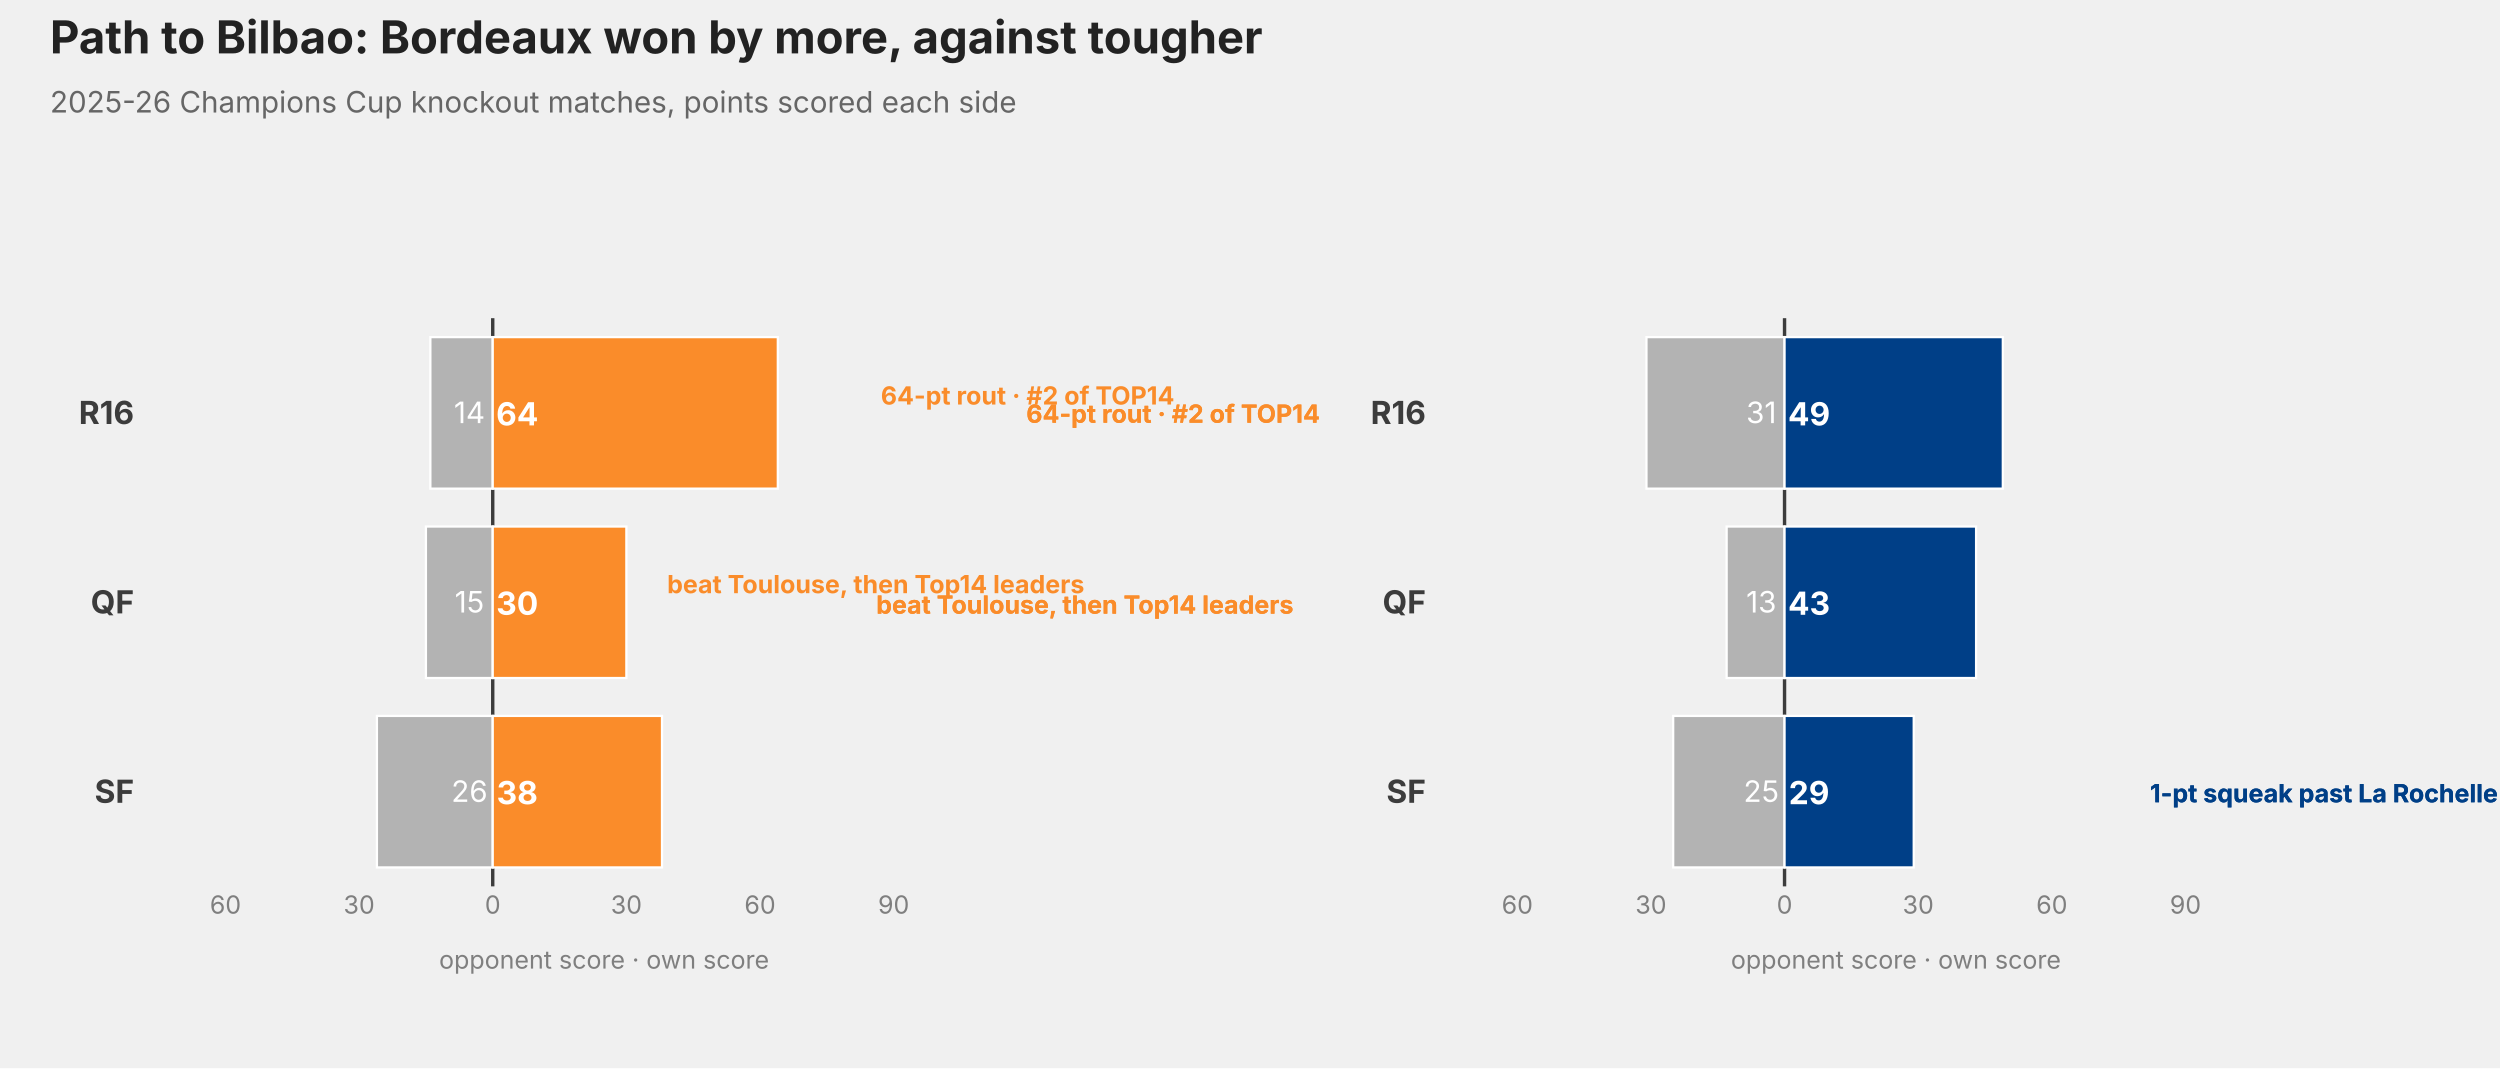
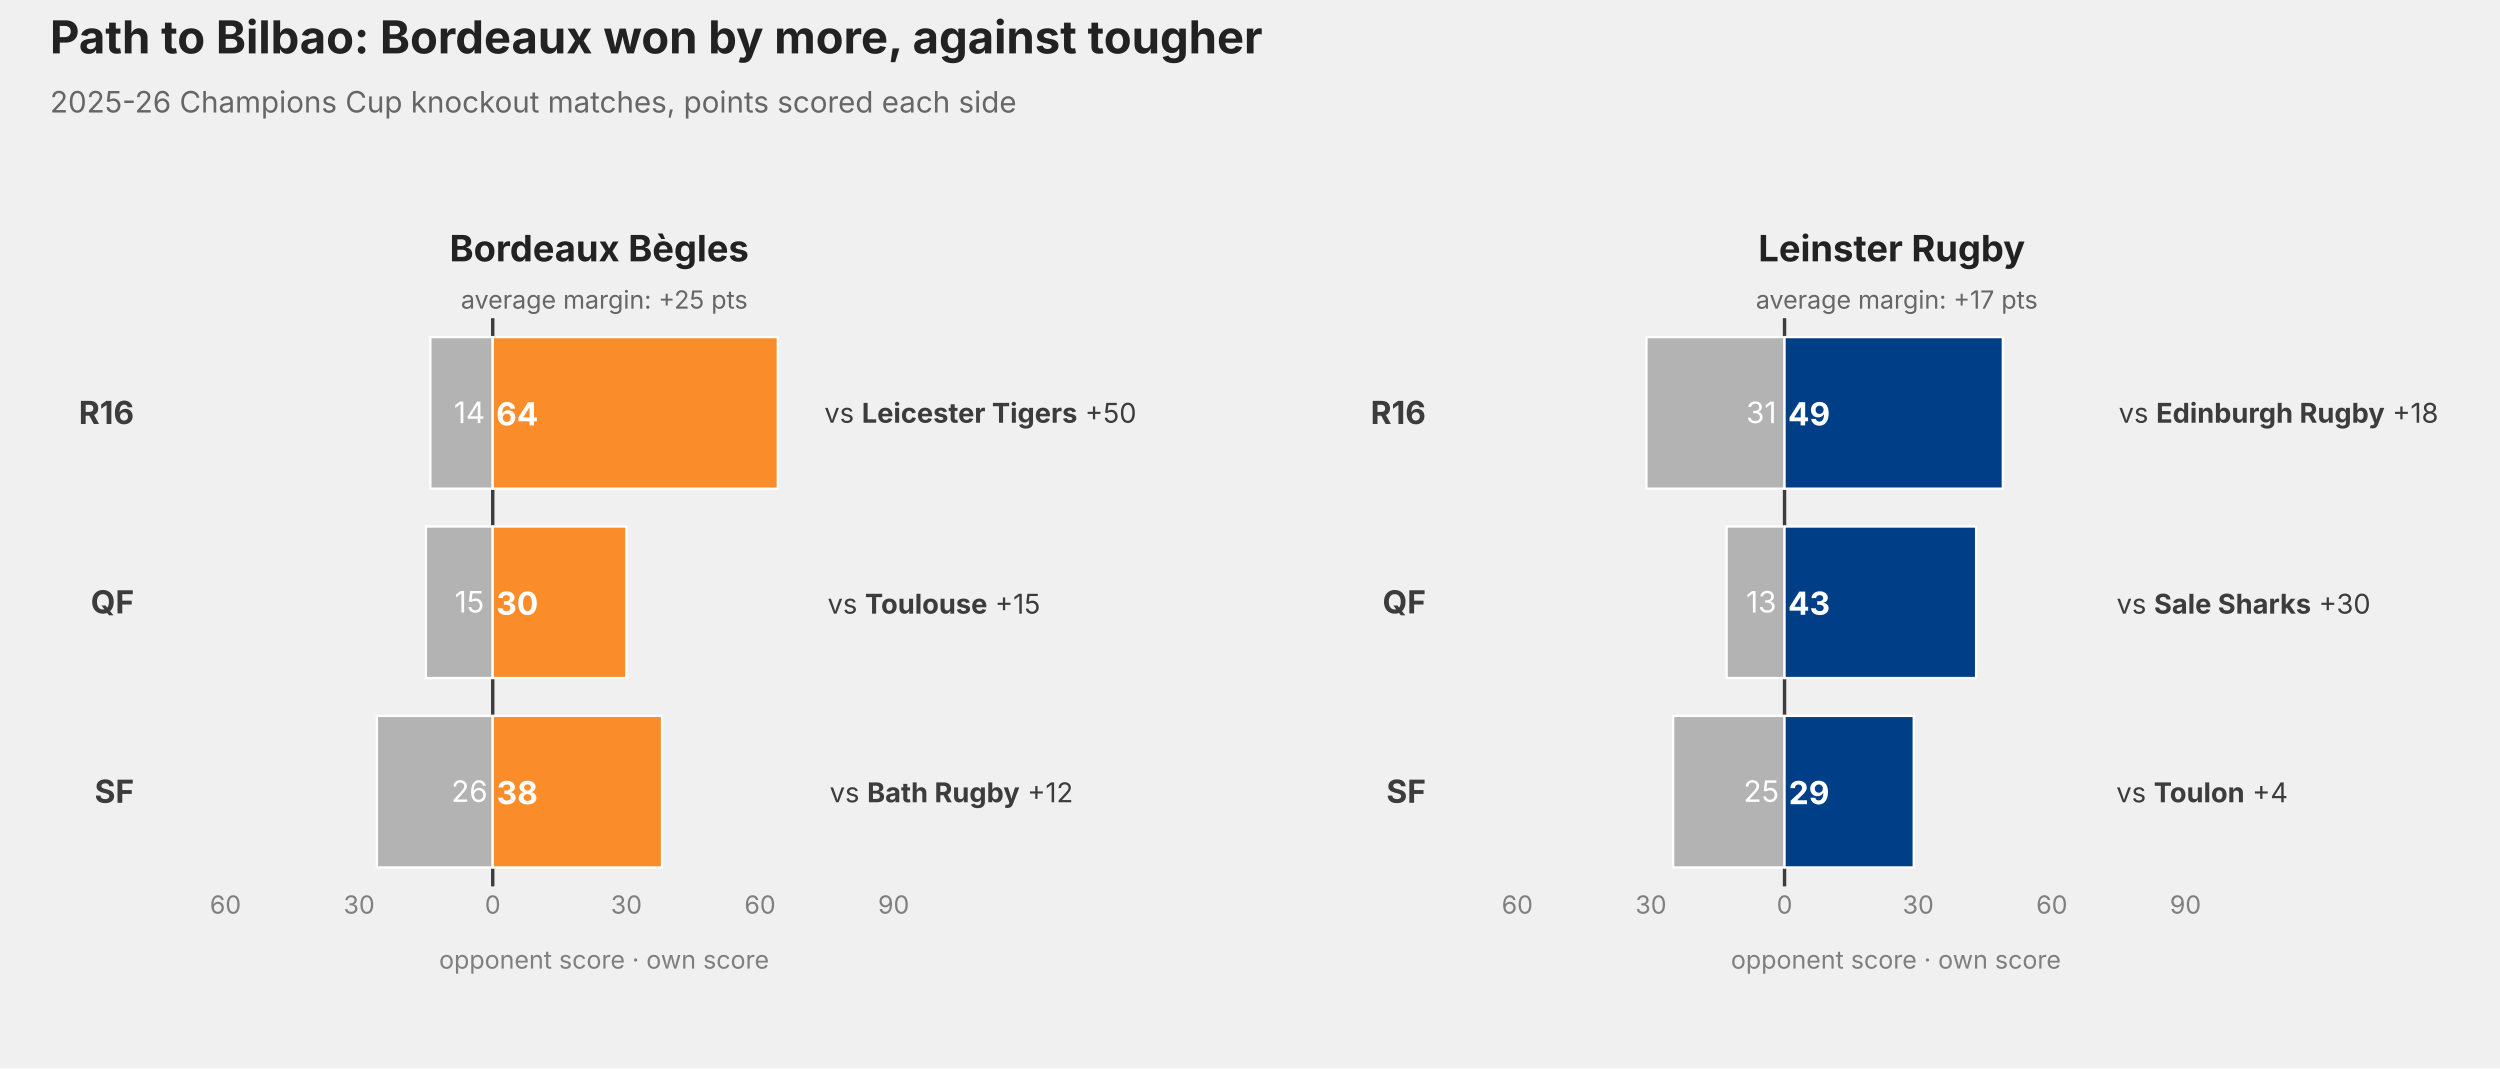
<svg xmlns="http://www.w3.org/2000/svg" class="main-svg" width="1100" height="470" style="" viewBox="0 0 1100 470">
  <rect x="0" y="0" width="1100" height="470" style="fill: rgb(240, 240, 240); fill-opacity: 1;" />
-   <defs id="defs-2d43cb">
+   <defs id="defs-2eaed5">
    <g class="clips">
-       <clipPath id="clip2d43cbxyplot" class="plotclip">
+       <clipPath id="clip2eaed5xyplot" class="plotclip">
        <rect width="411.6" height="250" />
      </clipPath>
-       <clipPath id="clip2d43cbx2y2plot" class="plotclip">
+       <clipPath id="clip2eaed5x2y2plot" class="plotclip">
        <rect width="411.6" height="250" />
      </clipPath>
-       <clipPath class="axesclip" id="clip2d43cbx">
+       <clipPath class="axesclip" id="clip2eaed5x">
        <rect x="60" y="0" width="411.6" height="470" />
      </clipPath>
-       <clipPath class="axesclip" id="clip2d43cby">
+       <clipPath class="axesclip" id="clip2eaed5y">
        <rect x="0" y="140" width="1100" height="250" />
      </clipPath>
-       <clipPath class="axesclip" id="clip2d43cbxy">
+       <clipPath class="axesclip" id="clip2eaed5xy">
        <rect x="60" y="140" width="411.6" height="250" />
      </clipPath>
-       <clipPath class="axesclip" id="clip2d43cby2">
+       <clipPath class="axesclip" id="clip2eaed5y2">
        <rect x="0" y="140" width="1100" height="250" />
      </clipPath>
-       <clipPath class="axesclip" id="clip2d43cbxy2">
+       <clipPath class="axesclip" id="clip2eaed5xy2">
        <rect x="60" y="140" width="411.6" height="250" />
      </clipPath>
-       <clipPath class="axesclip" id="clip2d43cbx2">
+       <clipPath class="axesclip" id="clip2eaed5x2">
        <rect x="628.4" y="0" width="411.6" height="470" />
      </clipPath>
-       <clipPath class="axesclip" id="clip2d43cbx2y">
+       <clipPath class="axesclip" id="clip2eaed5x2y">
        <rect x="628.4" y="140" width="411.6" height="250" />
      </clipPath>
-       <clipPath class="axesclip" id="clip2d43cbx2y2">
+       <clipPath class="axesclip" id="clip2eaed5x2y2">
        <rect x="628.4" y="140" width="411.6" height="250" />
      </clipPath>
    </g>
    <g class="gradients" />
    <g class="patterns" />
  </defs>
  <g class="bglayer" />
  <g class="layer-below">
    <g class="imagelayer" />
    <g class="shapelayer" />
  </g>
  <g class="cartesianlayer">
    <g class="subplot xy">
      <g class="layer-subplot">
        <g class="shapelayer" />
        <g class="imagelayer" />
      </g>
      <g class="minor-gridlayer">
        <g class="x" />
        <g class="y" />
      </g>
      <g class="gridlayer">
        <g class="x" />
        <g class="y" />
      </g>
      <g class="zerolinelayer">
        <path class="xzl zl crisp" transform="translate(216.8,0)" d="M0,140v250" style="stroke: rgb(60, 60, 60); stroke-opacity: 1; stroke-width: 1.5px;" />
      </g>
      <g class="layer-between">
        <g class="shapelayer" />
        <g class="imagelayer" />
      </g>
      <path class="xlines-below" />
      <path class="ylines-below" />
      <g class="overlines-below" />
      <g class="xaxislayer-below" />
      <g class="yaxislayer-below" />
      <g class="overaxes-below" />
      <g class="overplot">
-         <g class="xy" transform="translate(60,140)" clip-path="url(#clip2d43cbxyplot)">
+         <g class="xy" transform="translate(60,140)" clip-path="url(#clip2eaed5xyplot)">
          <g class="barlayer mlayer">
            <g class="trace bars" style="opacity: 1;">
              <g class="points">
                <g class="point">
                  <path d="M129.36,8.33V75H156.8V8.33Z" style="vector-effect: none; opacity: 1; stroke-width: 1px; fill: rgb(179, 179, 179); fill-opacity: 1; stroke: rgb(255, 255, 255); stroke-opacity: 1;" />
                  <text class="bartext bartext-inside" text-anchor="middle" data-notex="1" x="0" y="0" style="font-family: Inter, 'Helvetica Neue', Arial, sans-serif; font-size: 13px; fill: rgb(255, 255, 255); fill-opacity: 1; white-space: pre;" transform="translate(146.5656,46.165)">14</text>
                </g>
                <g class="point">
                  <path d="M127.4,91.67V158.33H156.8V91.67Z" style="vector-effect: none; opacity: 1; stroke-width: 1px; fill: rgb(179, 179, 179); fill-opacity: 1; stroke: rgb(255, 255, 255); stroke-opacity: 1;" />
                  <text class="bartext bartext-inside" text-anchor="middle" data-notex="1" x="0" y="0" style="font-family: Inter, 'Helvetica Neue', Arial, sans-serif; font-size: 13px; fill: rgb(255, 255, 255); fill-opacity: 1; white-space: pre;" transform="translate(146.5656,129.5)">15</text>
                </g>
                <g class="point">
                  <path d="M105.84,175V241.67H156.8V175Z" style="vector-effect: none; opacity: 1; stroke-width: 1px; fill: rgb(179, 179, 179); fill-opacity: 1; stroke: rgb(255, 255, 255); stroke-opacity: 1;" />
                  <text class="bartext bartext-inside" text-anchor="middle" data-notex="1" x="0" y="0" style="font-family: Inter, 'Helvetica Neue', Arial, sans-serif; font-size: 13px; fill: rgb(255, 255, 255); fill-opacity: 1; white-space: pre;" transform="translate(146.5656,212.835)">26</text>
                </g>
              </g>
            </g>
            <g class="trace bars" style="opacity: 1;">
              <g class="points">
                <g class="point">
                  <path d="M156.8,8.33V75H282.24V8.33Z" style="vector-effect: none; opacity: 1; stroke-width: 1px; fill: rgb(250, 140, 42); fill-opacity: 1; stroke: rgb(255, 255, 255); stroke-opacity: 1;" />
                  <text class="bartext bartext-inside" text-anchor="middle" data-notex="1" x="0" y="0" style="font-family: Inter, 'Helvetica Neue', Arial, sans-serif; font-size: 14px; fill: rgb(255, 255, 255); fill-opacity: 1; white-space: pre;" transform="translate(167.5891,47.165)">
                    <tspan style="font-weight:bold">64</tspan>
                  </text>
                </g>
                <g class="point">
                  <path d="M156.8,91.67V158.33H215.6V91.67Z" style="vector-effect: none; opacity: 1; stroke-width: 1px; fill: rgb(250, 140, 42); fill-opacity: 1; stroke: rgb(255, 255, 255); stroke-opacity: 1;" />
                  <text class="bartext bartext-inside" text-anchor="middle" data-notex="1" x="0" y="0" style="font-family: Inter, 'Helvetica Neue', Arial, sans-serif; font-size: 14px; fill: rgb(255, 255, 255); fill-opacity: 1; white-space: pre;" transform="translate(167.5891,130.5)">
                    <tspan style="font-weight:bold">30</tspan>
                  </text>
                </g>
                <g class="point">
                  <path d="M156.8,175V241.67H231.28V175Z" style="vector-effect: none; opacity: 1; stroke-width: 1px; fill: rgb(250, 140, 42); fill-opacity: 1; stroke: rgb(255, 255, 255); stroke-opacity: 1;" />
                  <text class="bartext bartext-inside" text-anchor="middle" data-notex="1" x="0" y="0" style="font-family: Inter, 'Helvetica Neue', Arial, sans-serif; font-size: 14px; fill: rgb(255, 255, 255); fill-opacity: 1; white-space: pre;" transform="translate(167.5891,213.835)">
                    <tspan style="font-weight:bold">38</tspan>
                  </text>
                </g>
              </g>
            </g>
          </g>
        </g>
      </g>
      <g class="zerolinelayer-above" />
      <path class="xlines-above crisp" d="M0,0" style="fill: none;" />
      <path class="ylines-above crisp" d="M0,0" style="fill: none;" />
      <g class="overlines-above" />
      <g class="xaxislayer-above">
        <g class="xtick">
          <text text-anchor="middle" x="0" y="402" transform="translate(99.2,0)" style="font-family: Inter, 'Helvetica Neue', Arial, sans-serif; font-size: 11px; fill: rgb(127, 127, 127); fill-opacity: 1; white-space: pre;">60</text>
        </g>
        <g class="xtick">
          <text text-anchor="middle" x="0" y="402" style="font-family: Inter, 'Helvetica Neue', Arial, sans-serif; font-size: 11px; fill: rgb(127, 127, 127); fill-opacity: 1; white-space: pre;" transform="translate(158,0)">30</text>
        </g>
        <g class="xtick">
          <text text-anchor="middle" x="0" y="402" style="font-family: Inter, 'Helvetica Neue', Arial, sans-serif; font-size: 11px; fill: rgb(127, 127, 127); fill-opacity: 1; white-space: pre;" transform="translate(216.8,0)">0</text>
        </g>
        <g class="xtick">
          <text text-anchor="middle" x="0" y="402" style="font-family: Inter, 'Helvetica Neue', Arial, sans-serif; font-size: 11px; fill: rgb(127, 127, 127); fill-opacity: 1; white-space: pre;" transform="translate(275.6,0)">30</text>
        </g>
        <g class="xtick">
          <text text-anchor="middle" x="0" y="402" style="font-family: Inter, 'Helvetica Neue', Arial, sans-serif; font-size: 11px; fill: rgb(127, 127, 127); fill-opacity: 1; white-space: pre;" transform="translate(334.4,0)">60</text>
        </g>
        <g class="xtick">
          <text text-anchor="middle" x="0" y="402" style="font-family: Inter, 'Helvetica Neue', Arial, sans-serif; font-size: 11px; fill: rgb(127, 127, 127); fill-opacity: 1; white-space: pre;" transform="translate(393.2,0)">90</text>
        </g>
      </g>
      <g class="yaxislayer-above">
        <g class="ytick">
          <text text-anchor="end" x="59" y="4.9" transform="translate(0,348.33)" style="font-family: Inter, 'Helvetica Neue', Arial, sans-serif; font-size: 14px; fill: rgb(60, 60, 60); fill-opacity: 1; font-weight: 700; white-space: pre;">SF</text>
        </g>
        <g class="ytick">
          <text text-anchor="end" x="59" y="4.9" transform="translate(0,265)" style="font-family: Inter, 'Helvetica Neue', Arial, sans-serif; font-size: 14px; fill: rgb(60, 60, 60); fill-opacity: 1; font-weight: 700; white-space: pre;">QF</text>
        </g>
        <g class="ytick">
          <text text-anchor="end" x="59" y="4.9" transform="translate(0,181.67)" style="font-family: Inter, 'Helvetica Neue', Arial, sans-serif; font-size: 14px; fill: rgb(60, 60, 60); fill-opacity: 1; font-weight: 700; white-space: pre;">R16</text>
        </g>
      </g>
      <g class="overaxes-above" />
    </g>
    <g class="subplot x2y2">
      <g class="layer-subplot">
        <g class="shapelayer" />
        <g class="imagelayer" />
      </g>
      <g class="minor-gridlayer">
        <g class="x2" />
        <g class="y2" />
      </g>
      <g class="gridlayer">
        <g class="x2" />
        <g class="y2" />
      </g>
      <g class="zerolinelayer">
        <path class="x2zl zl crisp" transform="translate(785.2,0)" d="M0,140v250" style="stroke: rgb(60, 60, 60); stroke-opacity: 1; stroke-width: 1.5px;" />
      </g>
      <g class="layer-between">
        <g class="shapelayer" />
        <g class="imagelayer" />
      </g>
      <path class="xlines-below" />
      <path class="ylines-below" />
      <g class="overlines-below" />
      <g class="xaxislayer-below" />
      <g class="yaxislayer-below" />
      <g class="overaxes-below" />
      <g class="overplot">
-         <g class="x2y2" transform="translate(628.4,140)" clip-path="url(#clip2d43cbx2y2plot)">
+         <g class="x2y2" transform="translate(628.4,140)" clip-path="url(#clip2eaed5x2y2plot)">
          <g class="barlayer mlayer">
            <g class="trace bars" style="opacity: 1;">
              <g class="points">
                <g class="point">
                  <path d="M96.04,8.33V75H156.8V8.33Z" style="vector-effect: none; opacity: 1; stroke-width: 1px; fill: rgb(179, 179, 179); fill-opacity: 1; stroke: rgb(255, 255, 255); stroke-opacity: 1;" />
                  <text class="bartext bartext-inside" text-anchor="middle" data-notex="1" x="0" y="0" style="font-family: Inter, 'Helvetica Neue', Arial, sans-serif; font-size: 13px; fill: rgb(255, 255, 255); fill-opacity: 1; white-space: pre;" transform="translate(146.5656,46.165)">31</text>
                </g>
                <g class="point">
                  <path d="M131.32,91.67V158.33H156.8V91.67Z" style="vector-effect: none; opacity: 1; stroke-width: 1px; fill: rgb(179, 179, 179); fill-opacity: 1; stroke: rgb(255, 255, 255); stroke-opacity: 1;" />
                  <text class="bartext bartext-inside" text-anchor="middle" data-notex="1" x="0" y="0" style="font-family: Inter, 'Helvetica Neue', Arial, sans-serif; font-size: 13px; fill: rgb(255, 255, 255); fill-opacity: 1; white-space: pre;" transform="translate(146.5656,129.5)">13</text>
                </g>
                <g class="point">
                  <path d="M107.8,175V241.67H156.8V175Z" style="vector-effect: none; opacity: 1; stroke-width: 1px; fill: rgb(179, 179, 179); fill-opacity: 1; stroke: rgb(255, 255, 255); stroke-opacity: 1;" />
                  <text class="bartext bartext-inside" text-anchor="middle" data-notex="1" x="0" y="0" style="font-family: Inter, 'Helvetica Neue', Arial, sans-serif; font-size: 13px; fill: rgb(255, 255, 255); fill-opacity: 1; white-space: pre;" transform="translate(146.5656,212.835)">25</text>
                </g>
              </g>
            </g>
            <g class="trace bars" style="opacity: 1;">
              <g class="points">
                <g class="point">
                  <path d="M156.8,8.33V75H252.84V8.33Z" style="vector-effect: none; opacity: 1; stroke-width: 1px; fill: rgb(0, 63, 135); fill-opacity: 1; stroke: rgb(255, 255, 255); stroke-opacity: 1;" />
                  <text class="bartext bartext-inside" text-anchor="middle" data-notex="1" x="0" y="0" style="font-family: Inter, 'Helvetica Neue', Arial, sans-serif; font-size: 14px; fill: rgb(255, 255, 255); fill-opacity: 1; white-space: pre;" transform="translate(167.5891,47.165)">
                    <tspan style="font-weight:bold">49</tspan>
                  </text>
                </g>
                <g class="point">
                  <path d="M156.8,91.67V158.33H241.08V91.67Z" style="vector-effect: none; opacity: 1; stroke-width: 1px; fill: rgb(0, 63, 135); fill-opacity: 1; stroke: rgb(255, 255, 255); stroke-opacity: 1;" />
                  <text class="bartext bartext-inside" text-anchor="middle" data-notex="1" x="0" y="0" style="font-family: Inter, 'Helvetica Neue', Arial, sans-serif; font-size: 14px; fill: rgb(255, 255, 255); fill-opacity: 1; white-space: pre;" transform="translate(167.5891,130.5)">
                    <tspan style="font-weight:bold">43</tspan>
                  </text>
                </g>
                <g class="point">
                  <path d="M156.8,175V241.67H213.64V175Z" style="vector-effect: none; opacity: 1; stroke-width: 1px; fill: rgb(0, 63, 135); fill-opacity: 1; stroke: rgb(255, 255, 255); stroke-opacity: 1;" />
                  <text class="bartext bartext-inside" text-anchor="middle" data-notex="1" x="0" y="0" style="font-family: Inter, 'Helvetica Neue', Arial, sans-serif; font-size: 14px; fill: rgb(255, 255, 255); fill-opacity: 1; white-space: pre;" transform="translate(167.5891,213.835)">
                    <tspan style="font-weight:bold">29</tspan>
                  </text>
                </g>
              </g>
            </g>
          </g>
        </g>
      </g>
      <g class="zerolinelayer-above" />
      <path class="xlines-above crisp" d="M0,0" style="fill: none;" />
      <path class="ylines-above crisp" d="M0,0" style="fill: none;" />
      <g class="overlines-above" />
      <g class="xaxislayer-above">
        <g class="x2tick">
          <text text-anchor="middle" x="0" y="402" transform="translate(667.6,0)" style="font-family: Inter, 'Helvetica Neue', Arial, sans-serif; font-size: 11px; fill: rgb(127, 127, 127); fill-opacity: 1; white-space: pre;">60</text>
        </g>
        <g class="x2tick">
          <text text-anchor="middle" x="0" y="402" style="font-family: Inter, 'Helvetica Neue', Arial, sans-serif; font-size: 11px; fill: rgb(127, 127, 127); fill-opacity: 1; white-space: pre;" transform="translate(726.4,0)">30</text>
        </g>
        <g class="x2tick">
          <text text-anchor="middle" x="0" y="402" style="font-family: Inter, 'Helvetica Neue', Arial, sans-serif; font-size: 11px; fill: rgb(127, 127, 127); fill-opacity: 1; white-space: pre;" transform="translate(785.2,0)">0</text>
        </g>
        <g class="x2tick">
          <text text-anchor="middle" x="0" y="402" style="font-family: Inter, 'Helvetica Neue', Arial, sans-serif; font-size: 11px; fill: rgb(127, 127, 127); fill-opacity: 1; white-space: pre;" transform="translate(844,0)">30</text>
        </g>
        <g class="x2tick">
          <text text-anchor="middle" x="0" y="402" style="font-family: Inter, 'Helvetica Neue', Arial, sans-serif; font-size: 11px; fill: rgb(127, 127, 127); fill-opacity: 1; white-space: pre;" transform="translate(902.8,0)">60</text>
        </g>
        <g class="x2tick">
          <text text-anchor="middle" x="0" y="402" style="font-family: Inter, 'Helvetica Neue', Arial, sans-serif; font-size: 11px; fill: rgb(127, 127, 127); fill-opacity: 1; white-space: pre;" transform="translate(961.6,0)">90</text>
        </g>
      </g>
      <g class="yaxislayer-above">
        <g class="y2tick">
          <text text-anchor="end" x="627.4" y="4.9" transform="translate(0,348.33)" style="font-family: Inter, 'Helvetica Neue', Arial, sans-serif; font-size: 14px; fill: rgb(60, 60, 60); fill-opacity: 1; font-weight: 700; white-space: pre;">SF</text>
        </g>
        <g class="y2tick">
          <text text-anchor="end" x="627.4" y="4.9" transform="translate(0,265)" style="font-family: Inter, 'Helvetica Neue', Arial, sans-serif; font-size: 14px; fill: rgb(60, 60, 60); fill-opacity: 1; font-weight: 700; white-space: pre;">QF</text>
        </g>
        <g class="y2tick">
          <text text-anchor="end" x="627.4" y="4.9" transform="translate(0,181.67)" style="font-family: Inter, 'Helvetica Neue', Arial, sans-serif; font-size: 14px; fill: rgb(60, 60, 60); fill-opacity: 1; font-weight: 700; white-space: pre;">R16</text>
        </g>
      </g>
      <g class="overaxes-above" />
    </g>
  </g>
  <g class="polarlayer" />
  <g class="smithlayer" />
  <g class="ternarylayer" />
  <g class="geolayer" />
  <g class="funnelarealayer" />
  <g class="pielayer" />
  <g class="iciclelayer" />
  <g class="treemaplayer" />
  <g class="sunburstlayer" />
  <g class="glimages" />
-   <defs id="topdefs-2d43cb">
+   <defs id="topdefs-2eaed5">
    <g class="clips" />
  </defs>
  <g class="layer-above">
    <g class="imagelayer" />
    <g class="shapelayer" />
  </g>
  <g class="infolayer">
    <g class="g-gtitle">
      <text class="gtitle" x="22" y="23.5" text-anchor="start" dy="0.7em" style="opacity: 1; font-family: Inter, 'Helvetica Neue', Arial, sans-serif; font-size: 20px; fill: rgb(34, 34, 34); fill-opacity: 1; white-space: pre;">
        <tspan class="line" dy="0em" x="22" y="23.5">
          <tspan style="font-weight:bold">Path to Bilbao: Bordeaux won by more, against tougher</tspan>
        </tspan>
        <tspan class="line" dy="1.3em" x="22" y="23.5">
          <tspan style="font-size:13px; fill:#666">2025-26 Champions Cup knockout matches, points scored each side</tspan>
        </tspan>
      </text>
    </g>
    <g class="g-xtitle">
      <text class="xtitle" x="265.8" y="426.2" text-anchor="middle" style="opacity: 1; font-family: Inter, 'Helvetica Neue', Arial, sans-serif; font-size: 11px; fill: rgb(127, 127, 127); fill-opacity: 1; white-space: pre;">opponent score · own score</text>
    </g>
    <g class="g-x2title">
      <text class="x2title" x="834.2" y="426.2" text-anchor="middle" style="opacity: 1; font-family: Inter, 'Helvetica Neue', Arial, sans-serif; font-size: 11px; fill: rgb(127, 127, 127); fill-opacity: 1; white-space: pre;">opponent score · own score</text>
    </g>
    <g class="g-ytitle" />
    <g class="g-y2title" />
    <g class="annotation" data-index="0" style="opacity: 1;">
-       <g class="annotation-text-g" transform="rotate(0,452.24,173.17)">
-         <g class="cursor-pointer" transform="translate(388,165)">
-           <rect class="bg" x="0.5" y="0.5" width="127" height="16" style="stroke-width: 1px; stroke: rgb(0, 0, 0); stroke-opacity: 0; fill: rgb(0, 0, 0); fill-opacity: 0;" />
-           <text class="annotation-text" text-anchor="middle" x="64.156" y="13" style="font-family: Inter, 'Helvetica Neue', Arial, sans-serif; font-size: 11px; fill: rgb(250, 140, 42); fill-opacity: 1; font-weight: 700; white-space: pre;">64-pt rout · #2 of TOP14</text>
+       <g class="annotation-text-g" transform="rotate(0,265.8,118.5)">
+         <g class="cursor-pointer" transform="translate(199,97)">
+           <rect class="bg" x="0.5" y="0.5" width="133" height="42" style="stroke-width: 1px; stroke: rgb(0, 0, 0); stroke-opacity: 0; fill: rgb(0, 0, 0); fill-opacity: 0;" />
+           <text class="annotation-text" text-anchor="middle" x="66.891" y="18" style="font-family: Inter, 'Helvetica Neue', Arial, sans-serif; font-size: 16px; fill: rgb(34, 34, 34); fill-opacity: 1; white-space: pre;">
+             <tspan class="line" dy="0em" x="66.891" y="18">
+               <tspan style="font-weight:bold">Bordeaux Bègles</tspan>
+             </tspan>
+             <tspan class="line" dy="1.3em" x="66.891" y="18">
+               <tspan style="font-size:11px; fill:#666">average margin: +25 pts</tspan>
+             </tspan>
+           </text>
        </g>
      </g>
    </g>
    <g class="annotation" data-index="1" style="opacity: 1;">
-       <g class="annotation-text-g" transform="rotate(0,385.6,256.5)">
-         <g class="cursor-pointer" transform="translate(294,248)">
-           <rect class="bg" x="0.5" y="0.5" width="182" height="16" style="stroke-width: 1px; stroke: rgb(0, 0, 0); stroke-opacity: 0; fill: rgb(0, 0, 0); fill-opacity: 0;" />
-           <text class="annotation-text" text-anchor="middle" x="91.328" y="13" style="font-family: Inter, 'Helvetica Neue', Arial, sans-serif; font-size: 11px; fill: rgb(250, 140, 42); fill-opacity: 1; font-weight: 700; white-space: pre;">beat Toulouse, then Top14 leaders</text>
+       <g class="annotation-text-g" transform="rotate(0,834.2,118.5)">
+         <g class="cursor-pointer" transform="translate(773,97)">
+           <rect class="bg" x="0.5" y="0.5" width="122" height="42" style="stroke-width: 1px; stroke: rgb(0, 0, 0); stroke-opacity: 0; fill: rgb(0, 0, 0); fill-opacity: 0;" />
+           <text class="annotation-text" text-anchor="middle" x="61.594" y="18" style="font-family: Inter, 'Helvetica Neue', Arial, sans-serif; font-size: 16px; fill: rgb(34, 34, 34); fill-opacity: 1; white-space: pre;">
+             <tspan class="line" dy="0em" x="61.594" y="18">
+               <tspan style="font-weight:bold">Leinster Rugby</tspan>
+             </tspan>
+             <tspan class="line" dy="1.3em" x="61.594" y="18">
+               <tspan style="font-size:11px; fill:#666">average margin: +17 pts</tspan>
+             </tspan>
+           </text>
        </g>
      </g>
    </g>
    <g class="annotation" data-index="2" style="opacity: 1;">
-       <g class="annotation-text-g" transform="rotate(0,1041.7,348.33)">
-         <g class="cursor-pointer" transform="translate(944,340)">
-           <rect class="bg" x="0.5" y="0.5" width="194" height="16" style="stroke-width: 1px; stroke: rgb(0, 0, 0); stroke-opacity: 0; fill: rgb(0, 0, 0); fill-opacity: 0;" />
-           <text class="annotation-text" text-anchor="middle" x="97.727" y="13" style="font-family: Inter, 'Helvetica Neue', Arial, sans-serif; font-size: 11px; fill: rgb(0, 63, 135); fill-opacity: 1; font-weight: 700; white-space: pre;">1-pt squeak past La Rochelle in pool</text>
+       <g class="annotation-text-g" transform="rotate(0,431.5,181.67)">
+         <g class="cursor-pointer" transform="translate(362,172)">
+           <rect class="bg" x="0.5" y="0.5" width="138" height="18" style="stroke-width: 1px; stroke: rgb(0, 0, 0); stroke-opacity: 0; fill: rgb(0, 0, 0); fill-opacity: 0;" />
+           <text class="annotation-text" text-anchor="middle" x="69.383" y="14" style="font-family: Inter, 'Helvetica Neue', Arial, sans-serif; font-size: 12px; fill: rgb(60, 60, 60); fill-opacity: 1; white-space: pre;">vs <tspan style="font-weight:bold">Leicester Tigers</tspan>  +50</text>
        </g>
      </g>
    </g>
    <g class="annotation" data-index="3" style="opacity: 1;">
-       <g class="annotation-text-g" transform="rotate(0,516.24,181.67)">
-         <g class="cursor-pointer" transform="translate(452,173)">
-           <rect class="bg" x="0.5" y="0.5" width="127" height="16" style="stroke-width: 1px; stroke: rgb(0, 0, 0); stroke-opacity: 0; fill: rgb(0, 0, 0); fill-opacity: 0;" />
-           <text class="annotation-text" text-anchor="middle" x="64.156" y="13" style="font-family: Inter, 'Helvetica Neue', Arial, sans-serif; font-size: 11px; fill: rgb(250, 140, 42); fill-opacity: 1; font-weight: 700; white-space: pre;">64-pt rout · #2 of TOP14</text>
+       <g class="annotation-text-g" transform="rotate(0,411,265)">
+         <g class="cursor-pointer" transform="translate(362,256)">
+           <rect class="bg" x="0.5" y="0.5" width="97" height="18" style="stroke-width: 1px; stroke: rgb(0, 0, 0); stroke-opacity: 0; fill: rgb(0, 0, 0); fill-opacity: 0;" />
+           <text class="annotation-text" text-anchor="middle" x="48.945" y="14" style="font-family: Inter, 'Helvetica Neue', Arial, sans-serif; font-size: 12px; fill: rgb(60, 60, 60); fill-opacity: 1; white-space: pre;">vs <tspan style="font-weight:bold">Toulouse</tspan>  +15</text>
        </g>
      </g>
    </g>
    <g class="annotation" data-index="4" style="opacity: 1;">
-       <g class="annotation-text-g" transform="rotate(0,477.1,265)">
-         <g class="cursor-pointer" transform="translate(386,257)">
-           <rect class="bg" x="0.5" y="0.5" width="182" height="16" style="stroke-width: 1px; stroke: rgb(0, 0, 0); stroke-opacity: 0; fill: rgb(0, 0, 0); fill-opacity: 0;" />
-           <text class="annotation-text" text-anchor="middle" x="91.328" y="13" style="font-family: Inter, 'Helvetica Neue', Arial, sans-serif; font-size: 11px; fill: rgb(250, 140, 42); fill-opacity: 1; font-weight: 700; white-space: pre;">beat Toulouse, then Top14 leaders</text>
+       <g class="annotation-text-g" transform="rotate(0,418.5,348.33)">
+         <g class="cursor-pointer" transform="translate(362,339)">
+           <rect class="bg" x="0.5" y="0.5" width="112" height="18" style="stroke-width: 1px; stroke: rgb(0, 0, 0); stroke-opacity: 0; fill: rgb(0, 0, 0); fill-opacity: 0;" />
+           <text class="annotation-text" text-anchor="middle" x="56.625" y="14" style="font-family: Inter, 'Helvetica Neue', Arial, sans-serif; font-size: 12px; fill: rgb(60, 60, 60); fill-opacity: 1; white-space: pre;">vs <tspan style="font-weight:bold">Bath Rugby</tspan>  +12</text>
        </g>
      </g>
    </g>
    <g class="annotation" data-index="5" style="opacity: 1;">
-       <g class="annotation-text-g" transform="rotate(0,1041.7,348.33)">
-         <g class="cursor-pointer" transform="translate(944,340)">
-           <rect class="bg" x="0.5" y="0.5" width="194" height="16" style="stroke-width: 1px; stroke: rgb(0, 0, 0); stroke-opacity: 0; fill: rgb(0, 0, 0); fill-opacity: 0;" />
-           <text class="annotation-text" text-anchor="middle" x="97.727" y="13" style="font-family: Inter, 'Helvetica Neue', Arial, sans-serif; font-size: 11px; fill: rgb(0, 63, 135); fill-opacity: 1; font-weight: 700; white-space: pre;">1-pt squeak past La Rochelle in pool</text>
+       <g class="annotation-text-g" transform="rotate(0,1002.9,181.67)">
+         <g class="cursor-pointer" transform="translate(930,172)">
+           <rect class="bg" x="0.5" y="0.5" width="144" height="18" style="stroke-width: 1px; stroke: rgb(0, 0, 0); stroke-opacity: 0; fill: rgb(0, 0, 0); fill-opacity: 0;" />
+           <text class="annotation-text" text-anchor="middle" x="72.562" y="14" style="font-family: Inter, 'Helvetica Neue', Arial, sans-serif; font-size: 12px; fill: rgb(60, 60, 60); fill-opacity: 1; white-space: pre;">vs <tspan style="font-weight:bold">Edinburgh Rugby</tspan>  +18</text>
        </g>
      </g>
    </g>
    <g class="annotation" data-index="6" style="opacity: 1;">
-       <g class="annotation-text-g" transform="rotate(0,516.24,181.67)">
-         <g class="cursor-pointer" transform="translate(452,173)">
-           <rect class="bg" x="0.5" y="0.5" width="127" height="16" style="stroke-width: 1px; stroke: rgb(0, 0, 0); stroke-opacity: 0; fill: rgb(0, 0, 0); fill-opacity: 0;" />
-           <text class="annotation-text" text-anchor="middle" x="64.156" y="13" style="font-family: Inter, 'Helvetica Neue', Arial, sans-serif; font-size: 11px; fill: rgb(250, 140, 42); fill-opacity: 1; font-weight: 700; white-space: pre;">64-pt rout · #2 of TOP14</text>
+       <g class="annotation-text-g" transform="rotate(0,987.4,265)">
+         <g class="cursor-pointer" transform="translate(930,256)">
+           <rect class="bg" x="0.5" y="0.5" width="113" height="18" style="stroke-width: 1px; stroke: rgb(0, 0, 0); stroke-opacity: 0; fill: rgb(0, 0, 0); fill-opacity: 0;" />
+           <text class="annotation-text" text-anchor="middle" x="57.18" y="14" style="font-family: Inter, 'Helvetica Neue', Arial, sans-serif; font-size: 12px; fill: rgb(60, 60, 60); fill-opacity: 1; white-space: pre;">vs <tspan style="font-weight:bold">Sale Sharks</tspan>  +30</text>
        </g>
      </g>
    </g>
    <g class="annotation" data-index="7" style="opacity: 1;">
-       <g class="annotation-text-g" transform="rotate(0,477.1,265)">
-         <g class="cursor-pointer" transform="translate(386,257)">
-           <rect class="bg" x="0.5" y="0.5" width="182" height="16" style="stroke-width: 1px; stroke: rgb(0, 0, 0); stroke-opacity: 0; fill: rgb(0, 0, 0); fill-opacity: 0;" />
-           <text class="annotation-text" text-anchor="middle" x="91.328" y="13" style="font-family: Inter, 'Helvetica Neue', Arial, sans-serif; font-size: 11px; fill: rgb(250, 140, 42); fill-opacity: 1; font-weight: 700; white-space: pre;">beat Toulouse, then Top14 leaders</text>
+       <g class="annotation-text-g" transform="rotate(0,969.4,348.33)">
+         <g class="cursor-pointer" transform="translate(930,339)">
+           <rect class="bg" x="0.5" y="0.5" width="77" height="18" style="stroke-width: 1px; stroke: rgb(0, 0, 0); stroke-opacity: 0; fill: rgb(0, 0, 0); fill-opacity: 0;" />
+           <text class="annotation-text" text-anchor="middle" x="38.945" y="14" style="font-family: Inter, 'Helvetica Neue', Arial, sans-serif; font-size: 12px; fill: rgb(60, 60, 60); fill-opacity: 1; white-space: pre;">vs <tspan style="font-weight:bold">Toulon</tspan>  +4</text>
        </g>
      </g>
    </g>
  </g>
</svg>
